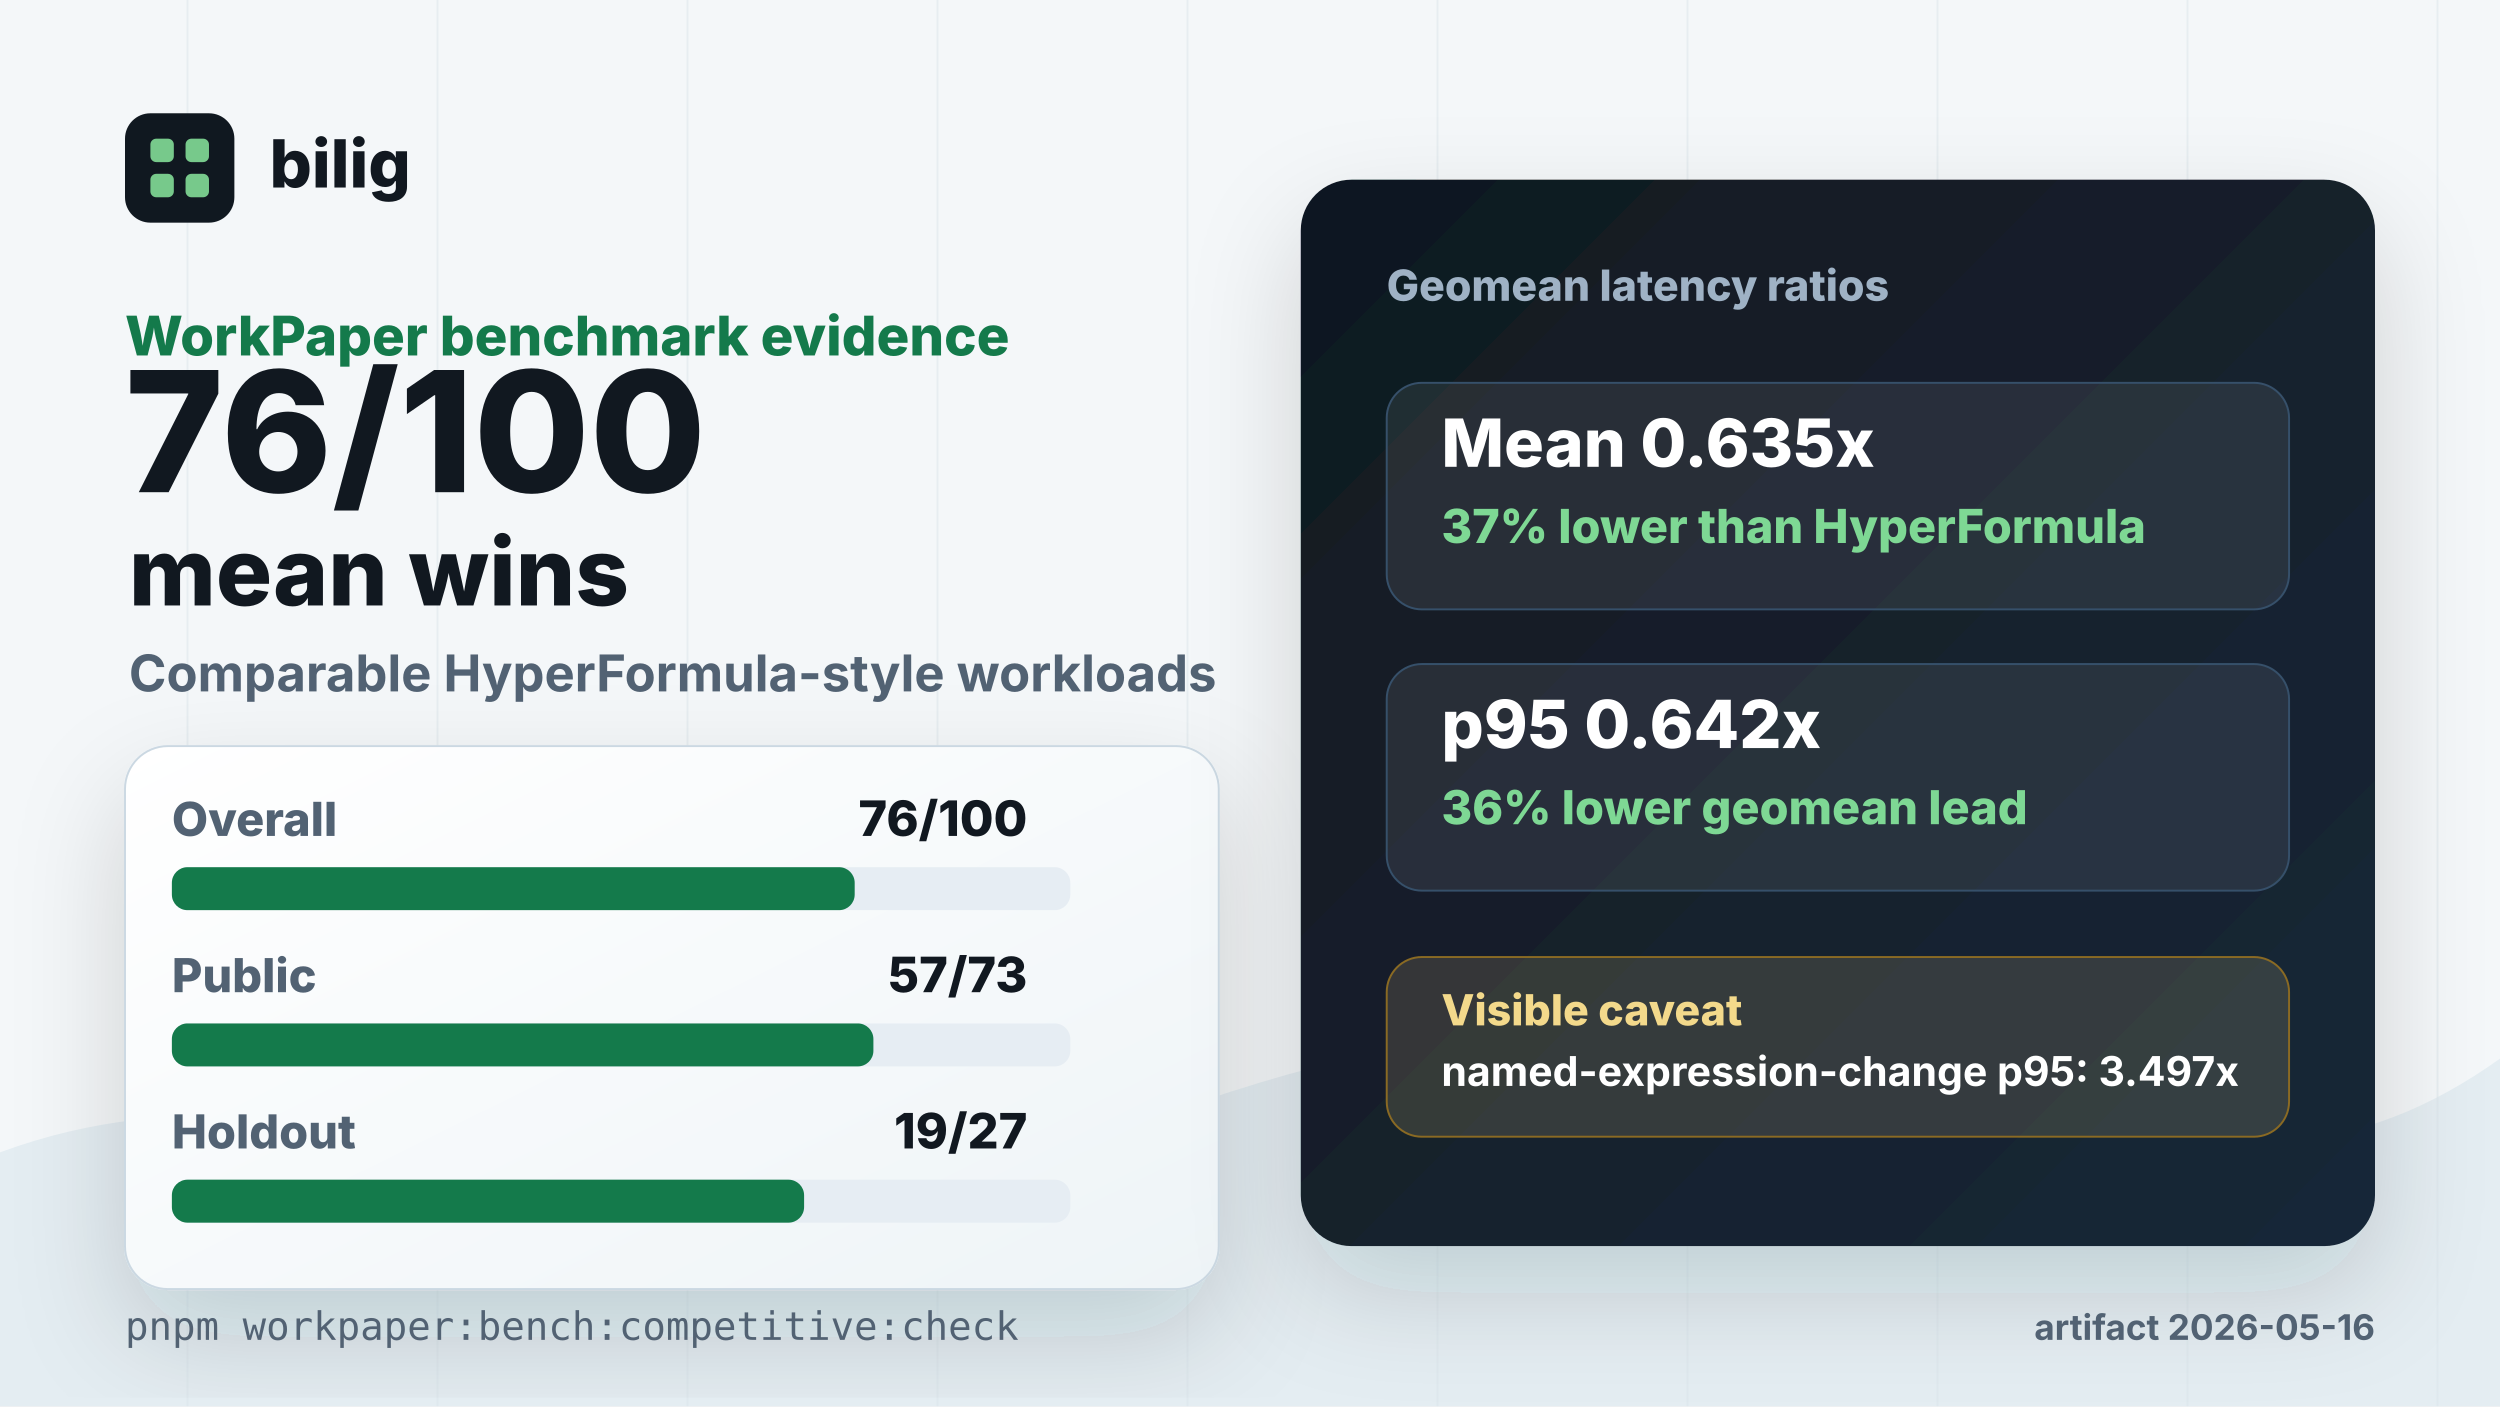
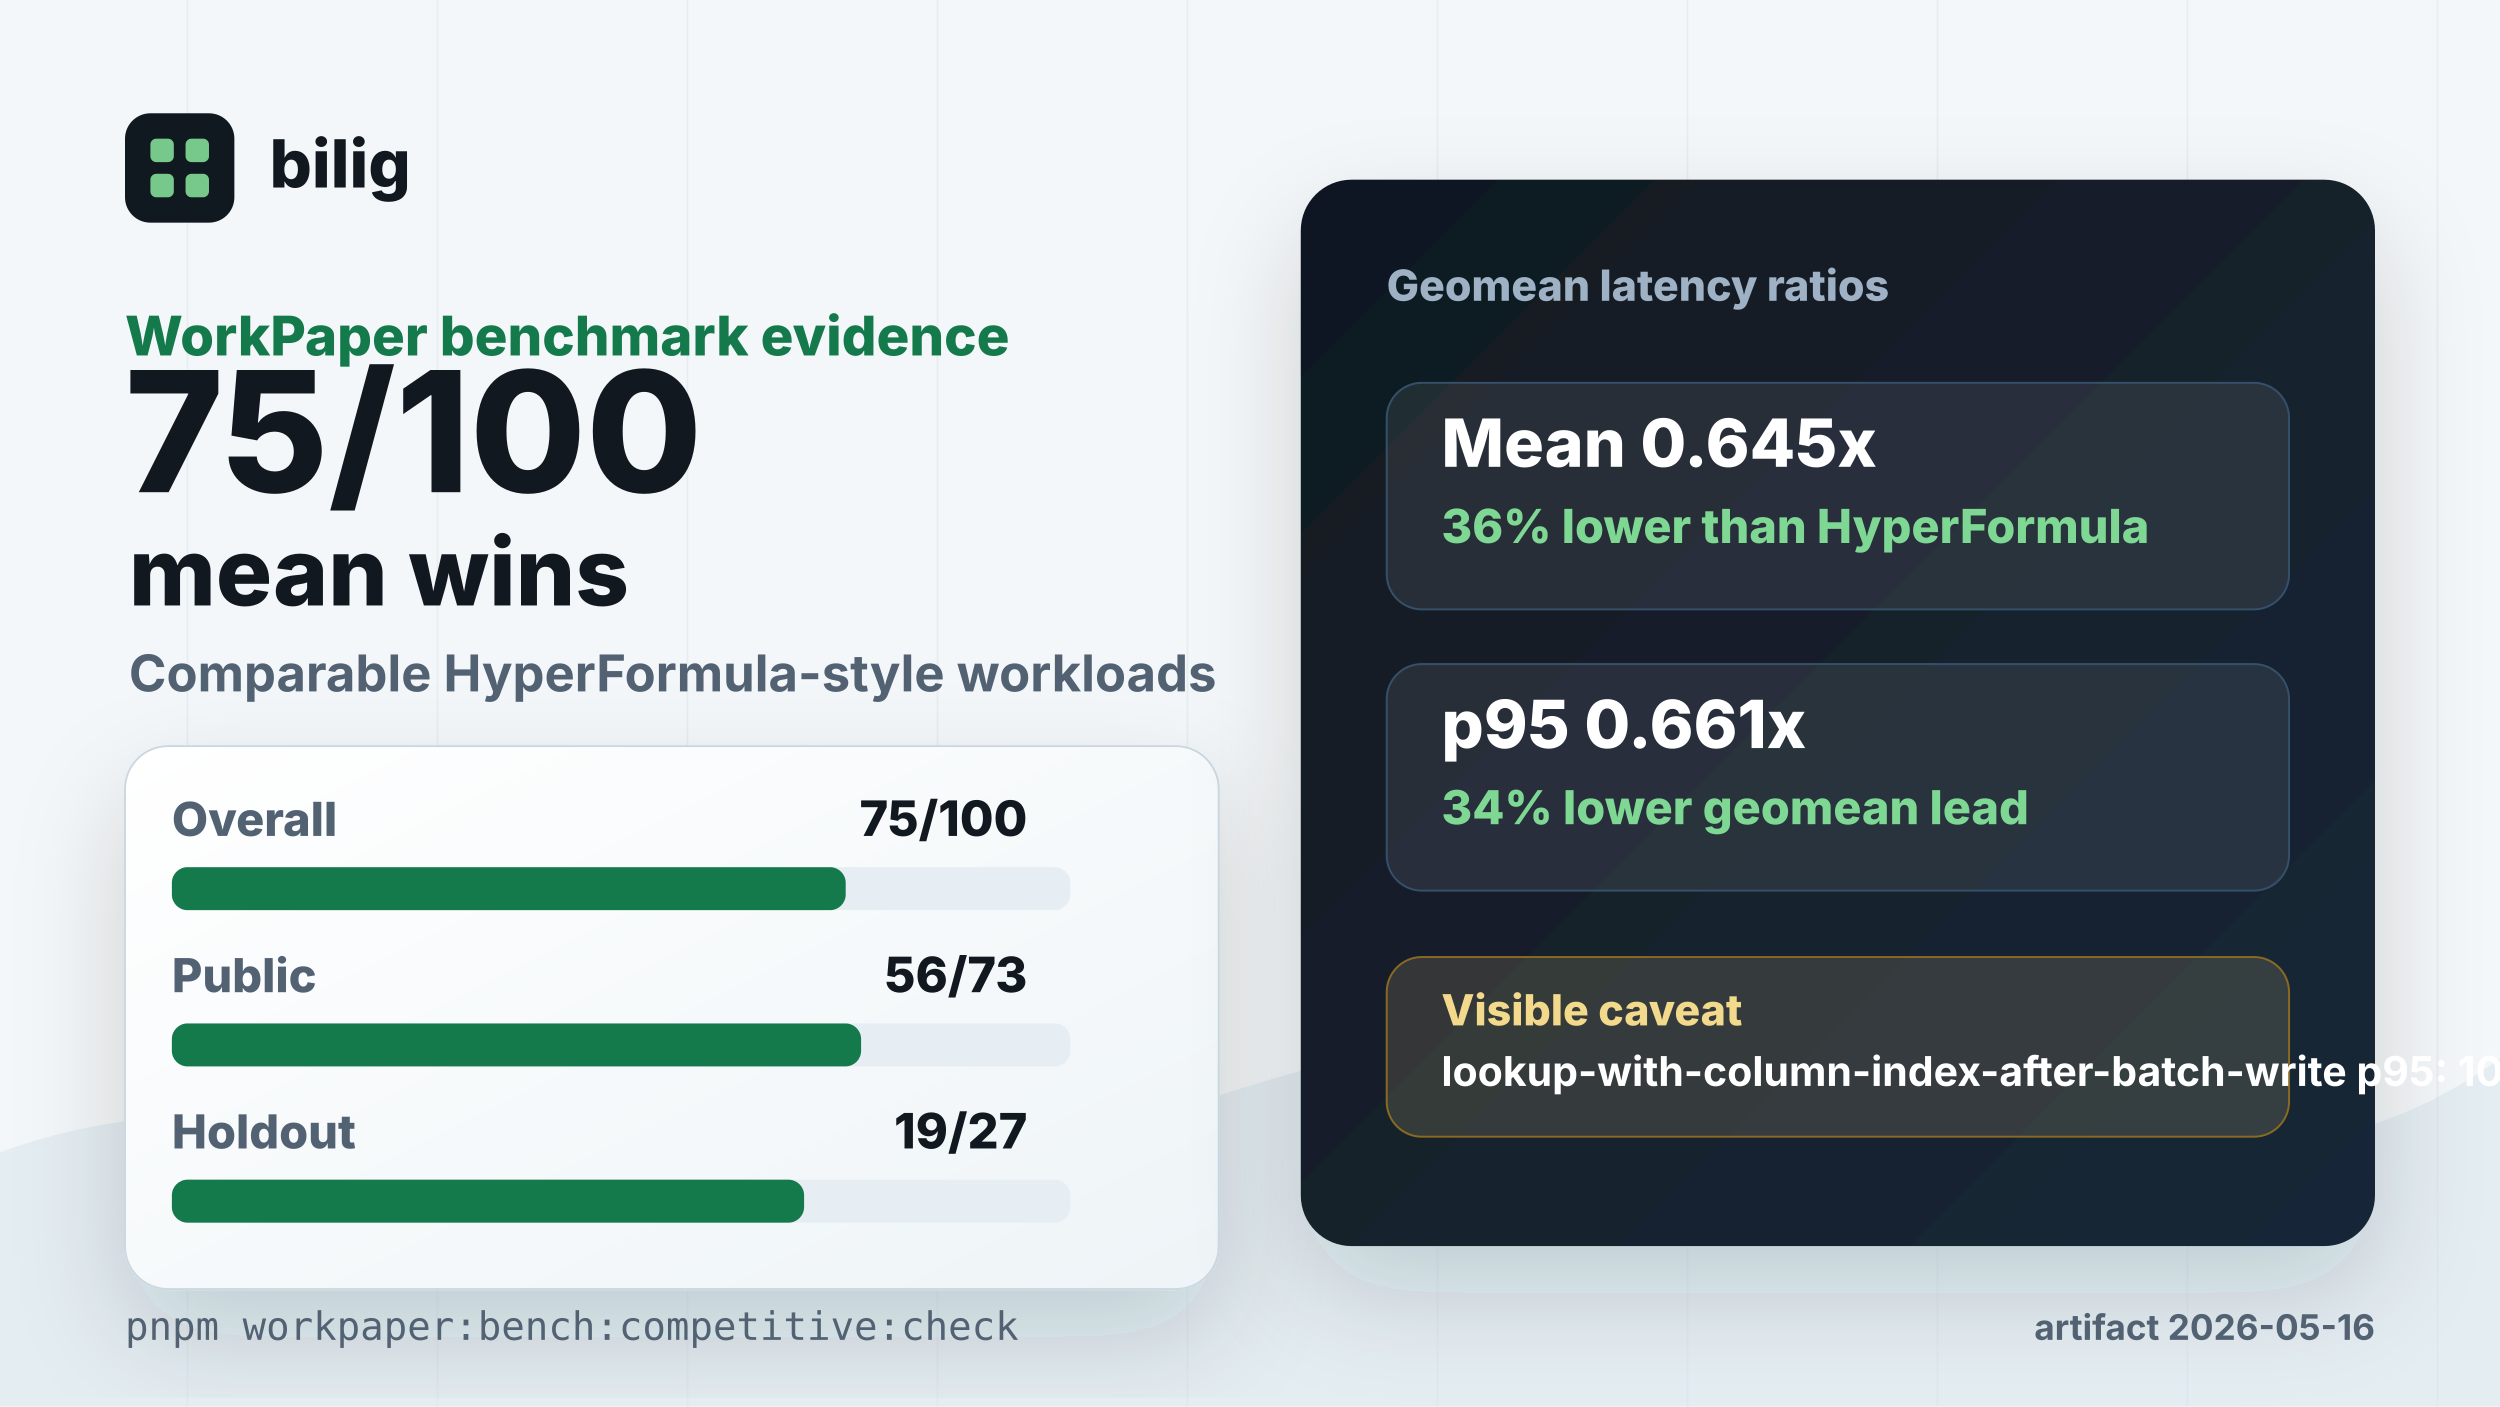
<svg xmlns="http://www.w3.org/2000/svg" width="1280" height="720" viewBox="0 0 1280 720">
  <defs>
    <linearGradient id="panel" x1="0" x2="1" y1="0" y2="1">
      <stop offset="0" stop-color="#ffffff" />
      <stop offset="1" stop-color="#eef4f7" />
    </linearGradient>
    <linearGradient id="dark" x1="0" x2="1" y1="0" y2="1">
      <stop offset="0" stop-color="#101820" />
      <stop offset="1" stop-color="#192838" />
    </linearGradient>
    <filter id="shadow" x="-20%" y="-20%" width="140%" height="140%">
      <feDropShadow dx="0" dy="24" stdDeviation="28" flood-color="#102033" flood-opacity="0.16" />
    </filter>
  </defs>
  <rect width="1280" height="720" fill="#f4f7f9" />
  <path d="M0 590 C190 520 340 674 520 600 C700 526 814 502 1000 560 C1135 602 1210 592 1280 542 L1280 720 L0 720 Z" fill="#e4edf2" />
  <g opacity="0.5" stroke="#d9e3ea" stroke-width="1">
    <path d="M96 0 V720" />
    <path d="M224 0 V720" />
    <path d="M352 0 V720" />
    <path d="M480 0 V720" />
    <path d="M608 0 V720" />
    <path d="M736 0 V720" />
    <path d="M864 0 V720" />
    <path d="M992 0 V720" />
    <path d="M1120 0 V720" />
    <path d="M1248 0 V720" />
  </g>
  <g transform="translate(64 58)">
    <rect x="0" y="0" width="56" height="56" rx="13" fill="#101820" />
    <rect x="13" y="13" width="12" height="12" rx="3" fill="#77c98b" />
    <rect x="31" y="13" width="12" height="12" rx="3" fill="#77c98b" />
    <rect x="13" y="31" width="12" height="12" rx="3" fill="#77c98b" />
    <rect x="31" y="31" width="12" height="12" rx="3" fill="#77c98b" />
    <text x="74" y="38" fill="#111820" font-family="Inter, Arial, Helvetica, sans-serif" font-size="34" font-weight="820">bilig</text>
  </g>
  <text x="64" y="182" fill="#147a4b" font-family="Inter, Arial, Helvetica, sans-serif" font-size="28" font-weight="820">WorkPaper benchmark evidence</text>
-   <text x="64" y="252" fill="#111820" font-family="Inter, Arial, Helvetica, sans-serif" font-size="86" font-weight="830" letter-spacing="0">76/100</text>
+   <text x="64" y="252" fill="#111820" font-family="Inter, Arial, Helvetica, sans-serif" font-size="86" font-weight="830" letter-spacing="0">75/100</text>
  <text x="66" y="310" fill="#111820" font-family="Inter, Arial, Helvetica, sans-serif" font-size="48" font-weight="800" letter-spacing="0">mean wins</text>
  <text x="66" y="354" fill="#526273" font-family="Inter, Arial, Helvetica, sans-serif" font-size="26" font-weight="650">Comparable HyperFormula-style workloads</text>
  <g filter="url(#shadow)">
    <rect x="64" y="382" width="560" height="278" rx="22" fill="url(#panel)" stroke="#cbd8e2" />
  </g>
  <g transform="translate(88 428)">
    <text x="0" y="0" fill="#526273" font-family="Inter, Arial, Helvetica, sans-serif" font-size="24" font-weight="760">Overall</text>
-     <text x="438" y="0" text-anchor="end" fill="#111820" font-family="Inter, Arial, Helvetica, sans-serif" font-size="25" font-weight="820">76/100</text>
+     <text x="438" y="0" text-anchor="end" fill="#111820" font-family="Inter, Arial, Helvetica, sans-serif" font-size="25" font-weight="820">75/100</text>
    <rect x="0" y="16" width="460" height="22" rx="8" fill="#e6edf3" />
-     <rect x="0" y="16" width="349.60" height="22" rx="8" fill="#147a4b" />
+     <rect x="0" y="16" width="345.00" height="22" rx="8" fill="#147a4b" />
  </g>
  <g transform="translate(88 508)">
    <text x="0" y="0" fill="#526273" font-family="Inter, Arial, Helvetica, sans-serif" font-size="24" font-weight="760">Public</text>
-     <text x="438" y="0" text-anchor="end" fill="#111820" font-family="Inter, Arial, Helvetica, sans-serif" font-size="25" font-weight="820">57/73</text>
+     <text x="438" y="0" text-anchor="end" fill="#111820" font-family="Inter, Arial, Helvetica, sans-serif" font-size="25" font-weight="820">56/73</text>
    <rect x="0" y="16" width="460" height="22" rx="8" fill="#e6edf3" />
-     <rect x="0" y="16" width="359.18" height="22" rx="8" fill="#147a4b" />
+     <rect x="0" y="16" width="352.88" height="22" rx="8" fill="#147a4b" />
  </g>
  <g transform="translate(88 588)">
    <text x="0" y="0" fill="#526273" font-family="Inter, Arial, Helvetica, sans-serif" font-size="24" font-weight="760">Holdout</text>
    <text x="438" y="0" text-anchor="end" fill="#111820" font-family="Inter, Arial, Helvetica, sans-serif" font-size="25" font-weight="820">19/27</text>
    <rect x="0" y="16" width="460" height="22" rx="8" fill="#e6edf3" />
    <rect x="0" y="16" width="323.70" height="22" rx="8" fill="#147a4b" />
  </g>
  <g filter="url(#shadow)">
    <rect x="666" y="92" width="550" height="546" rx="26" fill="url(#dark)" />
  </g>
  <text x="710" y="154" fill="#9fb2c5" font-family="Inter, Arial, Helvetica, sans-serif" font-size="22" font-weight="760">Geomean latency ratios</text>
  <g transform="translate(710 196)">
    <rect x="0" y="0" width="462" height="116" rx="18" fill="#ffffff" fill-opacity="0.08" stroke="#36506a" />
-     <text x="28" y="43" fill="#ffffff" font-family="Inter, Arial, Helvetica, sans-serif" font-size="34" font-weight="840">Mean 0.635x</text>
-     <text x="28" y="82" fill="#7ed894" font-family="Inter, Arial, Helvetica, sans-serif" font-size="24" font-weight="780">37% lower than HyperFormula</text>
+     <text x="28" y="43" fill="#ffffff" font-family="Inter, Arial, Helvetica, sans-serif" font-size="34" font-weight="840">Mean 0.645x</text>
+     <text x="28" y="82" fill="#7ed894" font-family="Inter, Arial, Helvetica, sans-serif" font-size="24" font-weight="780">36% lower than HyperFormula</text>
  </g>
  <g transform="translate(710 340)">
    <rect x="0" y="0" width="462" height="116" rx="18" fill="#ffffff" fill-opacity="0.08" stroke="#36506a" />
-     <text x="28" y="43" fill="#ffffff" font-family="Inter, Arial, Helvetica, sans-serif" font-size="34" font-weight="840">p95 0.642x</text>
-     <text x="28" y="82" fill="#7ed894" font-family="Inter, Arial, Helvetica, sans-serif" font-size="24" font-weight="780">36% lower geomean lead</text>
+     <text x="28" y="43" fill="#ffffff" font-family="Inter, Arial, Helvetica, sans-serif" font-size="34" font-weight="840">p95 0.661x</text>
+     <text x="28" y="82" fill="#7ed894" font-family="Inter, Arial, Helvetica, sans-serif" font-size="24" font-weight="780">34% lower geomean lead</text>
  </g>
  <g transform="translate(710 490)">
    <rect x="0" y="0" width="462" height="92" rx="18" fill="#f4d991" fill-opacity="0.14" stroke="#8a6a23" />
    <text x="28" y="35" fill="#f3d98b" font-family="Inter, Arial, Helvetica, sans-serif" font-size="22" font-weight="820">Visible caveat</text>
-     <text x="28" y="66" fill="#ffffff" font-family="Inter, Arial, Helvetica, sans-serif" font-size="21" font-weight="650">named-expression-change p95: 3.497x</text>
+     <text x="28" y="66" fill="#ffffff" font-family="Inter, Arial, Helvetica, sans-serif" font-size="21" font-weight="650">lookup-with-column-index-after-batch-write p95: 10.986x</text>
  </g>
  <text x="64" y="686" fill="#526273" font-family="SFMono-Regular, Menlo, Consolas, monospace" font-size="20">pnpm workpaper:bench:competitive:check</text>
  <text x="1216" y="686" text-anchor="end" fill="#526273" font-family="Inter, Arial, Helvetica, sans-serif" font-size="18" font-weight="650">artifact 2026-05-16</text>
</svg>
